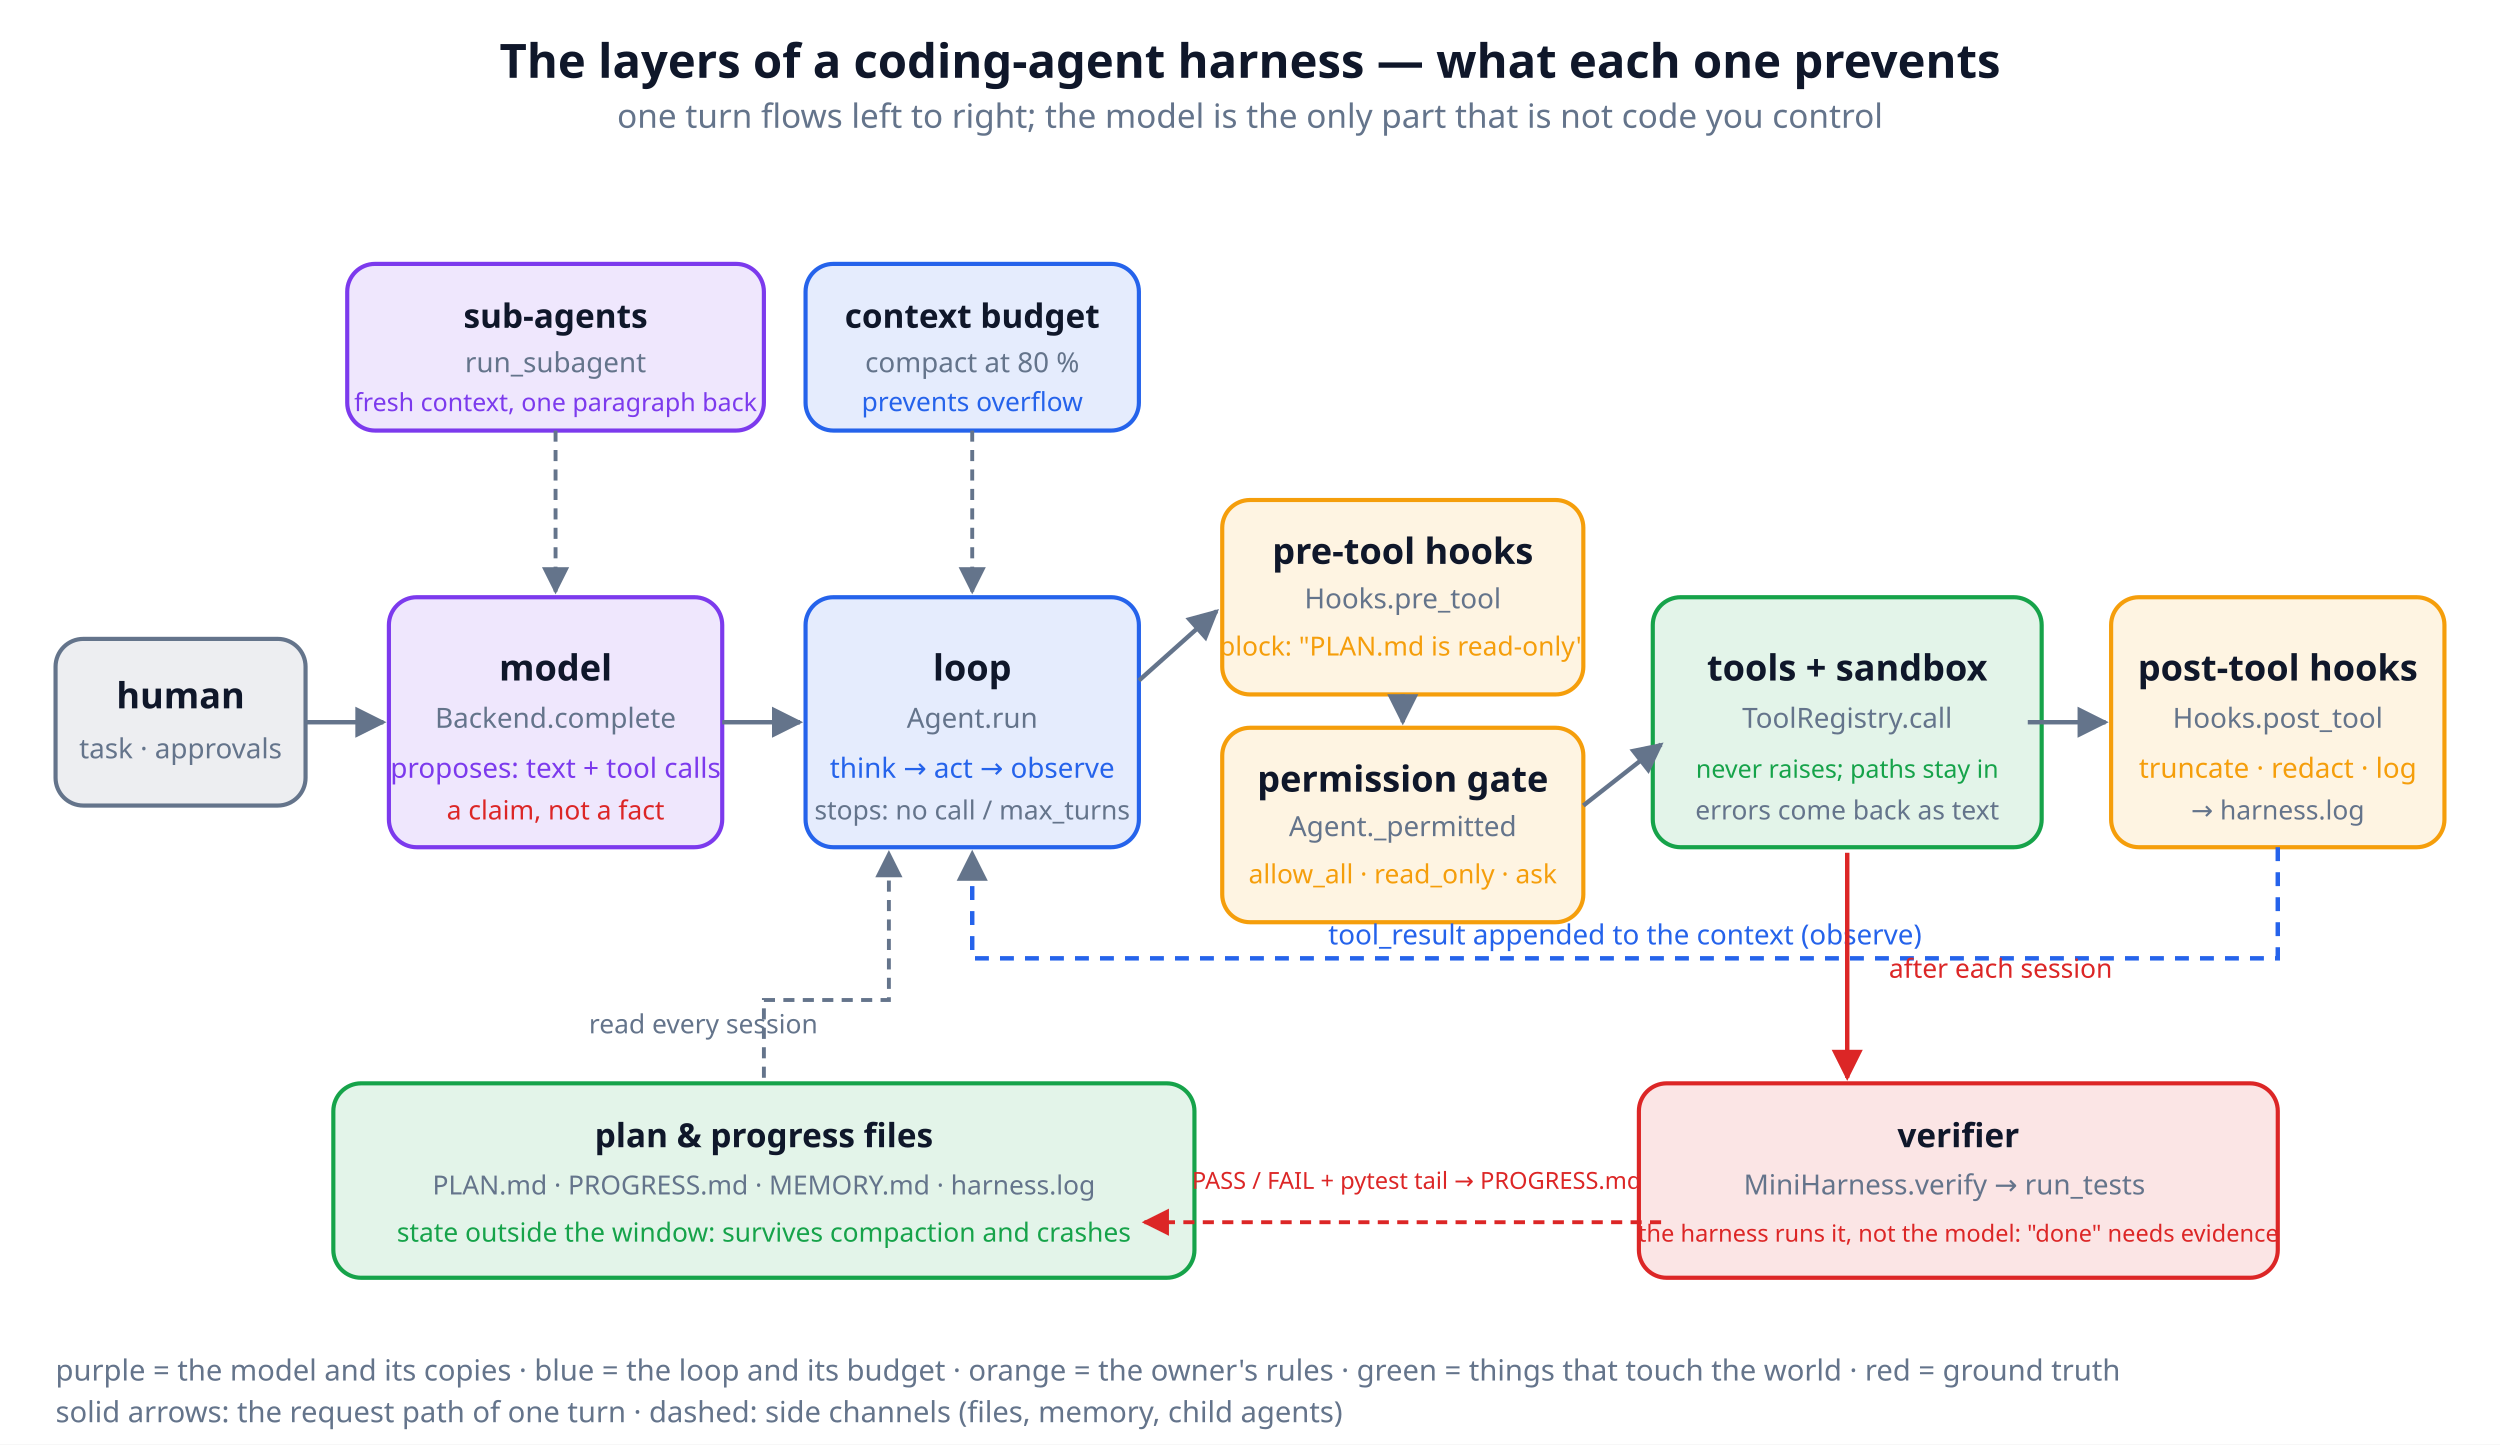
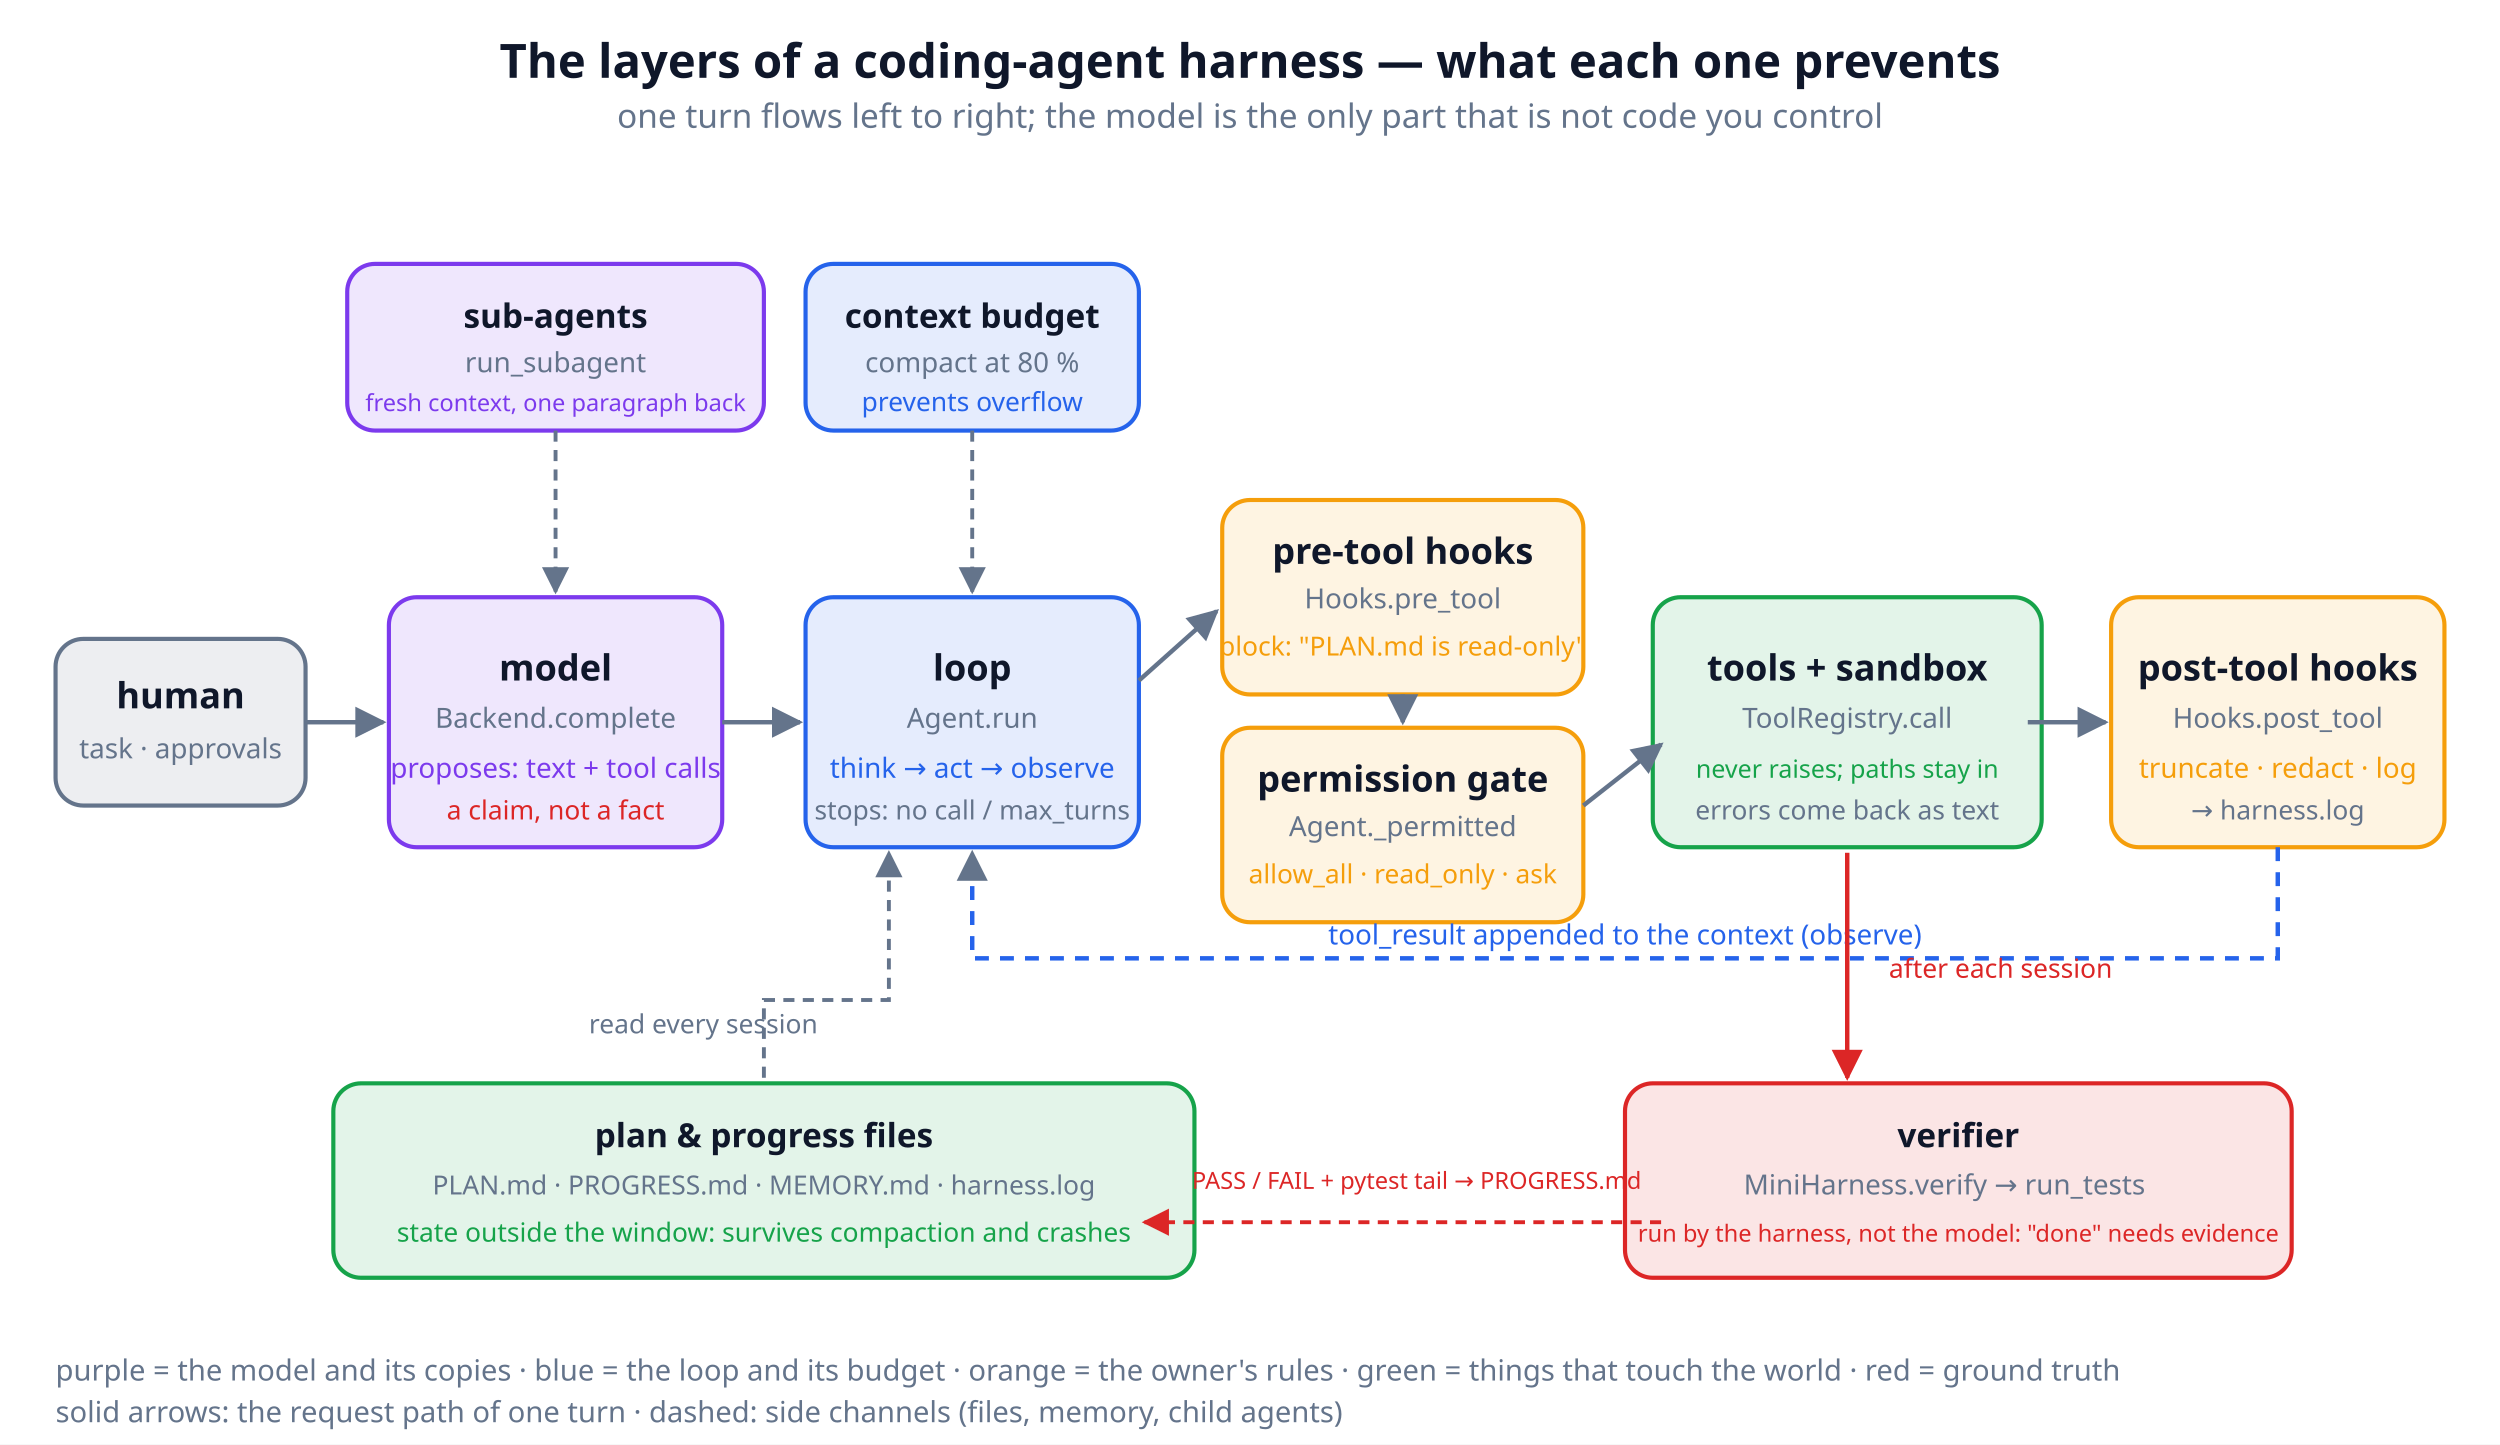
<svg xmlns="http://www.w3.org/2000/svg" width="900" height="520" viewBox="0 0 900 520" font-family="system-ui, sans-serif">
  <rect width="900" height="520" fill="#ffffff" />
  <defs>
    <marker id="arrow" viewBox="0 0 10 10" refX="9" refY="5" markerWidth="7" markerHeight="7" orient="auto">
      <path d="M0 0 L10 5 L0 10 z" fill="#64748b" />
    </marker>
    <marker id="arrowred" viewBox="0 0 10 10" refX="9" refY="5" markerWidth="7" markerHeight="7" orient="auto">
      <path d="M0 0 L10 5 L0 10 z" fill="#dc2626" />
    </marker>
  </defs>
  <text x="450" y="28" text-anchor="middle" font-size="17" font-weight="700" fill="#0f172a">The layers of a coding-agent harness — what each one prevents</text>
  <text x="450" y="46" text-anchor="middle" font-size="12" fill="#64748b">one turn flows left to right; the model is the only part that is not code you control</text>
  <rect x="20" y="230" width="90" height="60" rx="10" fill="#64748b" fill-opacity="0.12" stroke="#64748b" stroke-width="1.5" />
  <text x="65" y="255" text-anchor="middle" font-size="13" font-weight="700" fill="#0f172a">human</text>
  <text x="65" y="273" text-anchor="middle" font-size="10" fill="#64748b">task · approvals</text>
  <rect x="140" y="215" width="120" height="90" rx="10" fill="#7c3aed" fill-opacity="0.12" stroke="#7c3aed" stroke-width="1.5" />
  <text x="200" y="245" text-anchor="middle" font-size="13" font-weight="700" fill="#0f172a">model</text>
  <text x="200" y="262" text-anchor="middle" font-size="10" fill="#64748b">Backend.complete</text>
  <text x="200" y="280" text-anchor="middle" font-size="10" fill="#7c3aed">proposes: text + tool calls</text>
  <text x="200" y="295" text-anchor="middle" font-size="9.5" fill="#dc2626">a claim, not a fact</text>
  <rect x="290" y="215" width="120" height="90" rx="10" fill="#2563eb" fill-opacity="0.12" stroke="#2563eb" stroke-width="1.5" />
  <text x="350" y="245" text-anchor="middle" font-size="13" font-weight="700" fill="#0f172a">loop</text>
  <text x="350" y="262" text-anchor="middle" font-size="10" fill="#64748b">Agent.run</text>
  <text x="350" y="280" text-anchor="middle" font-size="10" fill="#2563eb">think → act → observe</text>
  <text x="350" y="295" text-anchor="middle" font-size="9.5" fill="#64748b">stops: no call / max_turns</text>
  <rect x="440" y="180" width="130" height="70" rx="10" fill="#f59e0b" fill-opacity="0.12" stroke="#f59e0b" stroke-width="1.5" />
  <text x="505" y="203" text-anchor="middle" font-size="13" font-weight="700" fill="#0f172a">pre-tool hooks</text>
  <text x="505" y="219" text-anchor="middle" font-size="10" fill="#64748b">Hooks.pre_tool</text>
  <text x="505" y="236" text-anchor="middle" font-size="9.5" fill="#f59e0b">block: "PLAN.md is read-only"</text>
  <rect x="440" y="262" width="130" height="70" rx="10" fill="#f59e0b" fill-opacity="0.12" stroke="#f59e0b" stroke-width="1.5" />
  <text x="505" y="285" text-anchor="middle" font-size="13" font-weight="700" fill="#0f172a">permission gate</text>
  <text x="505" y="301" text-anchor="middle" font-size="10" fill="#64748b">Agent._permitted</text>
  <text x="505" y="318" text-anchor="middle" font-size="9.5" fill="#f59e0b">allow_all · read_only · ask</text>
  <rect x="595" y="215" width="140" height="90" rx="10" fill="#16a34a" fill-opacity="0.12" stroke="#16a34a" stroke-width="1.5" />
  <text x="665" y="245" text-anchor="middle" font-size="13" font-weight="700" fill="#0f172a">tools + sandbox</text>
  <text x="665" y="262" text-anchor="middle" font-size="10" fill="#64748b">ToolRegistry.call</text>
  <text x="665" y="280" text-anchor="middle" font-size="9" fill="#16a34a">never raises; paths stay in</text>
  <text x="665" y="295" text-anchor="middle" font-size="9.5" fill="#64748b">errors come back as text</text>
  <rect x="760" y="215" width="120" height="90" rx="10" fill="#f59e0b" fill-opacity="0.12" stroke="#f59e0b" stroke-width="1.5" />
  <text x="820" y="245" text-anchor="middle" font-size="13" font-weight="700" fill="#0f172a">post-tool hooks</text>
  <text x="820" y="262" text-anchor="middle" font-size="10" fill="#64748b">Hooks.post_tool</text>
  <text x="820" y="280" text-anchor="middle" font-size="10" fill="#f59e0b">truncate · redact · log</text>
  <text x="820" y="295" text-anchor="middle" font-size="9.5" fill="#64748b">→ harness.log</text>
  <line x1="110" y1="260" x2="138" y2="260" stroke="#64748b" stroke-width="1.6" marker-end="url(#arrow)" />
  <line x1="260" y1="260" x2="288" y2="260" stroke="#64748b" stroke-width="1.6" marker-end="url(#arrow)" />
  <line x1="410" y1="245" x2="438" y2="220" stroke="#64748b" stroke-width="1.6" marker-end="url(#arrow)" />
  <line x1="505" y1="250" x2="505" y2="260" stroke="#64748b" stroke-width="1.6" marker-end="url(#arrow)" />
  <line x1="570" y1="290" x2="598" y2="268" stroke="#64748b" stroke-width="1.6" marker-end="url(#arrow)" />
  <line x1="730" y1="260" x2="758" y2="260" stroke="#64748b" stroke-width="1.6" marker-end="url(#arrow)" />
  <path d="M 820 305 L 820 345 L 350 345 L 350 307" fill="none" stroke="#2563eb" stroke-width="1.6" stroke-dasharray="5 4" marker-end="url(#arrow)" />
  <text x="585" y="340" text-anchor="middle" font-size="10" fill="#2563eb">tool_result appended to the context (observe)</text>
  <rect x="290" y="95" width="120" height="60" rx="10" fill="#2563eb" fill-opacity="0.12" stroke="#2563eb" stroke-width="1.5" />
  <text x="350" y="118" text-anchor="middle" font-size="12" font-weight="700" fill="#0f172a">context budget</text>
  <text x="350" y="134" text-anchor="middle" font-size="10" fill="#64748b">compact at 80 %</text>
  <text x="350" y="148" text-anchor="middle" font-size="9.5" fill="#2563eb">prevents overflow</text>
  <line x1="350" y1="155" x2="350" y2="213" stroke="#64748b" stroke-width="1.4" stroke-dasharray="4 3" marker-end="url(#arrow)" />
  <rect x="125" y="95" width="150" height="60" rx="10" fill="#7c3aed" fill-opacity="0.12" stroke="#7c3aed" stroke-width="1.5" />
  <text x="200" y="118" text-anchor="middle" font-size="12" font-weight="700" fill="#0f172a">sub-agents</text>
  <text x="200" y="134" text-anchor="middle" font-size="10" fill="#64748b">run_subagent</text>
-   <text x="200" y="148" text-anchor="middle" font-size="9" fill="#7c3aed">fresh context, one paragraph back</text>
+   <text x="200" y="148" text-anchor="middle" font-size="8.5" fill="#7c3aed">fresh context, one paragraph back</text>
  <line x1="200" y1="155" x2="200" y2="213" stroke="#64748b" stroke-width="1.4" stroke-dasharray="4 3" marker-end="url(#arrow)" />
  <rect x="120" y="390" width="310" height="70" rx="10" fill="#16a34a" fill-opacity="0.12" stroke="#16a34a" stroke-width="1.5" />
  <text x="275" y="413" text-anchor="middle" font-size="12" font-weight="700" fill="#0f172a">plan &amp; progress files</text>
  <text x="275" y="430" text-anchor="middle" font-size="9.5" fill="#64748b">PLAN.md · PROGRESS.md · MEMORY.md · harness.log</text>
  <text x="275" y="447" text-anchor="middle" font-size="9.5" fill="#16a34a">state outside the window: survives compaction and crashes</text>
  <path d="M 275 388 L 275 360 L 320 360 L 320 307" fill="none" stroke="#64748b" stroke-width="1.4" stroke-dasharray="4 3" marker-end="url(#arrow)" />
  <text x="212" y="372" font-size="9.5" fill="#64748b">read every session</text>
-   <rect x="590" y="390" width="230" height="70" rx="10" fill="#dc2626" fill-opacity="0.12" stroke="#dc2626" stroke-width="1.5" />
+   <rect x="585" y="390" width="240" height="70" rx="10" fill="#dc2626" fill-opacity="0.12" stroke="#dc2626" stroke-width="1.5" />
  <text x="705" y="413" text-anchor="middle" font-size="12" font-weight="700" fill="#0f172a">verifier</text>
  <text x="700" y="430" text-anchor="middle" font-size="10" fill="#64748b">MiniHarness.verify → run_tests</text>
-   <text x="705" y="447" text-anchor="middle" font-size="8.5" fill="#dc2626">the harness runs it, not the model: "done" needs evidence</text>
+   <text x="705" y="447" text-anchor="middle" font-size="8.5" fill="#dc2626">run by the harness, not the model: "done" needs evidence</text>
  <path d="M 665 307 L 665 388" fill="none" stroke="#dc2626" stroke-width="1.6" marker-end="url(#arrowred)" />
  <text x="680" y="352" font-size="9.5" fill="#dc2626">after each session</text>
  <path d="M 598 440 L 412 440" fill="none" stroke="#dc2626" stroke-width="1.4" stroke-dasharray="4 3" marker-end="url(#arrowred)" />
  <text x="510" y="428" text-anchor="middle" font-size="8.5" fill="#dc2626">PASS / FAIL + pytest tail → PROGRESS.md</text>
  <text x="20" y="497" font-size="10.5" fill="#64748b">purple = the model and its copies · blue = the loop and its budget · orange = the owner's rules · green = things that touch the world · red = ground truth</text>
  <text x="20" y="512" font-size="10.5" fill="#64748b">solid arrows: the request path of one turn · dashed: side channels (files, memory, child agents)</text>
</svg>
